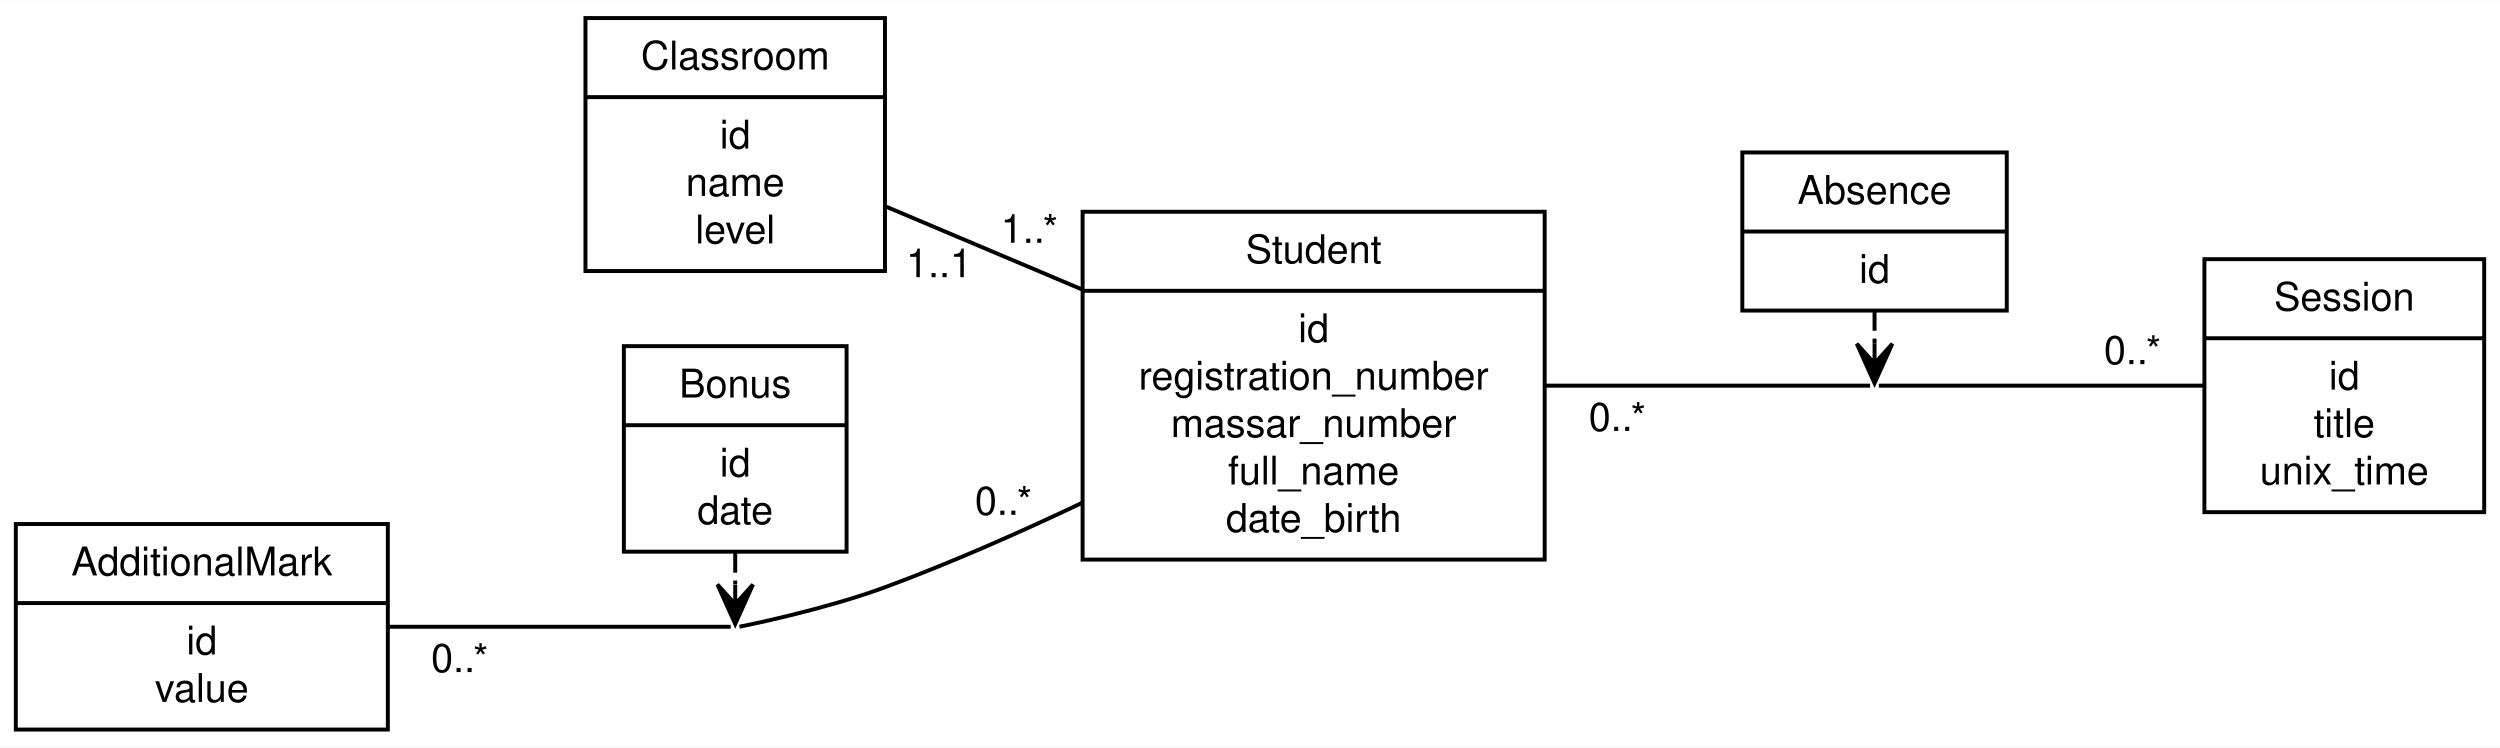
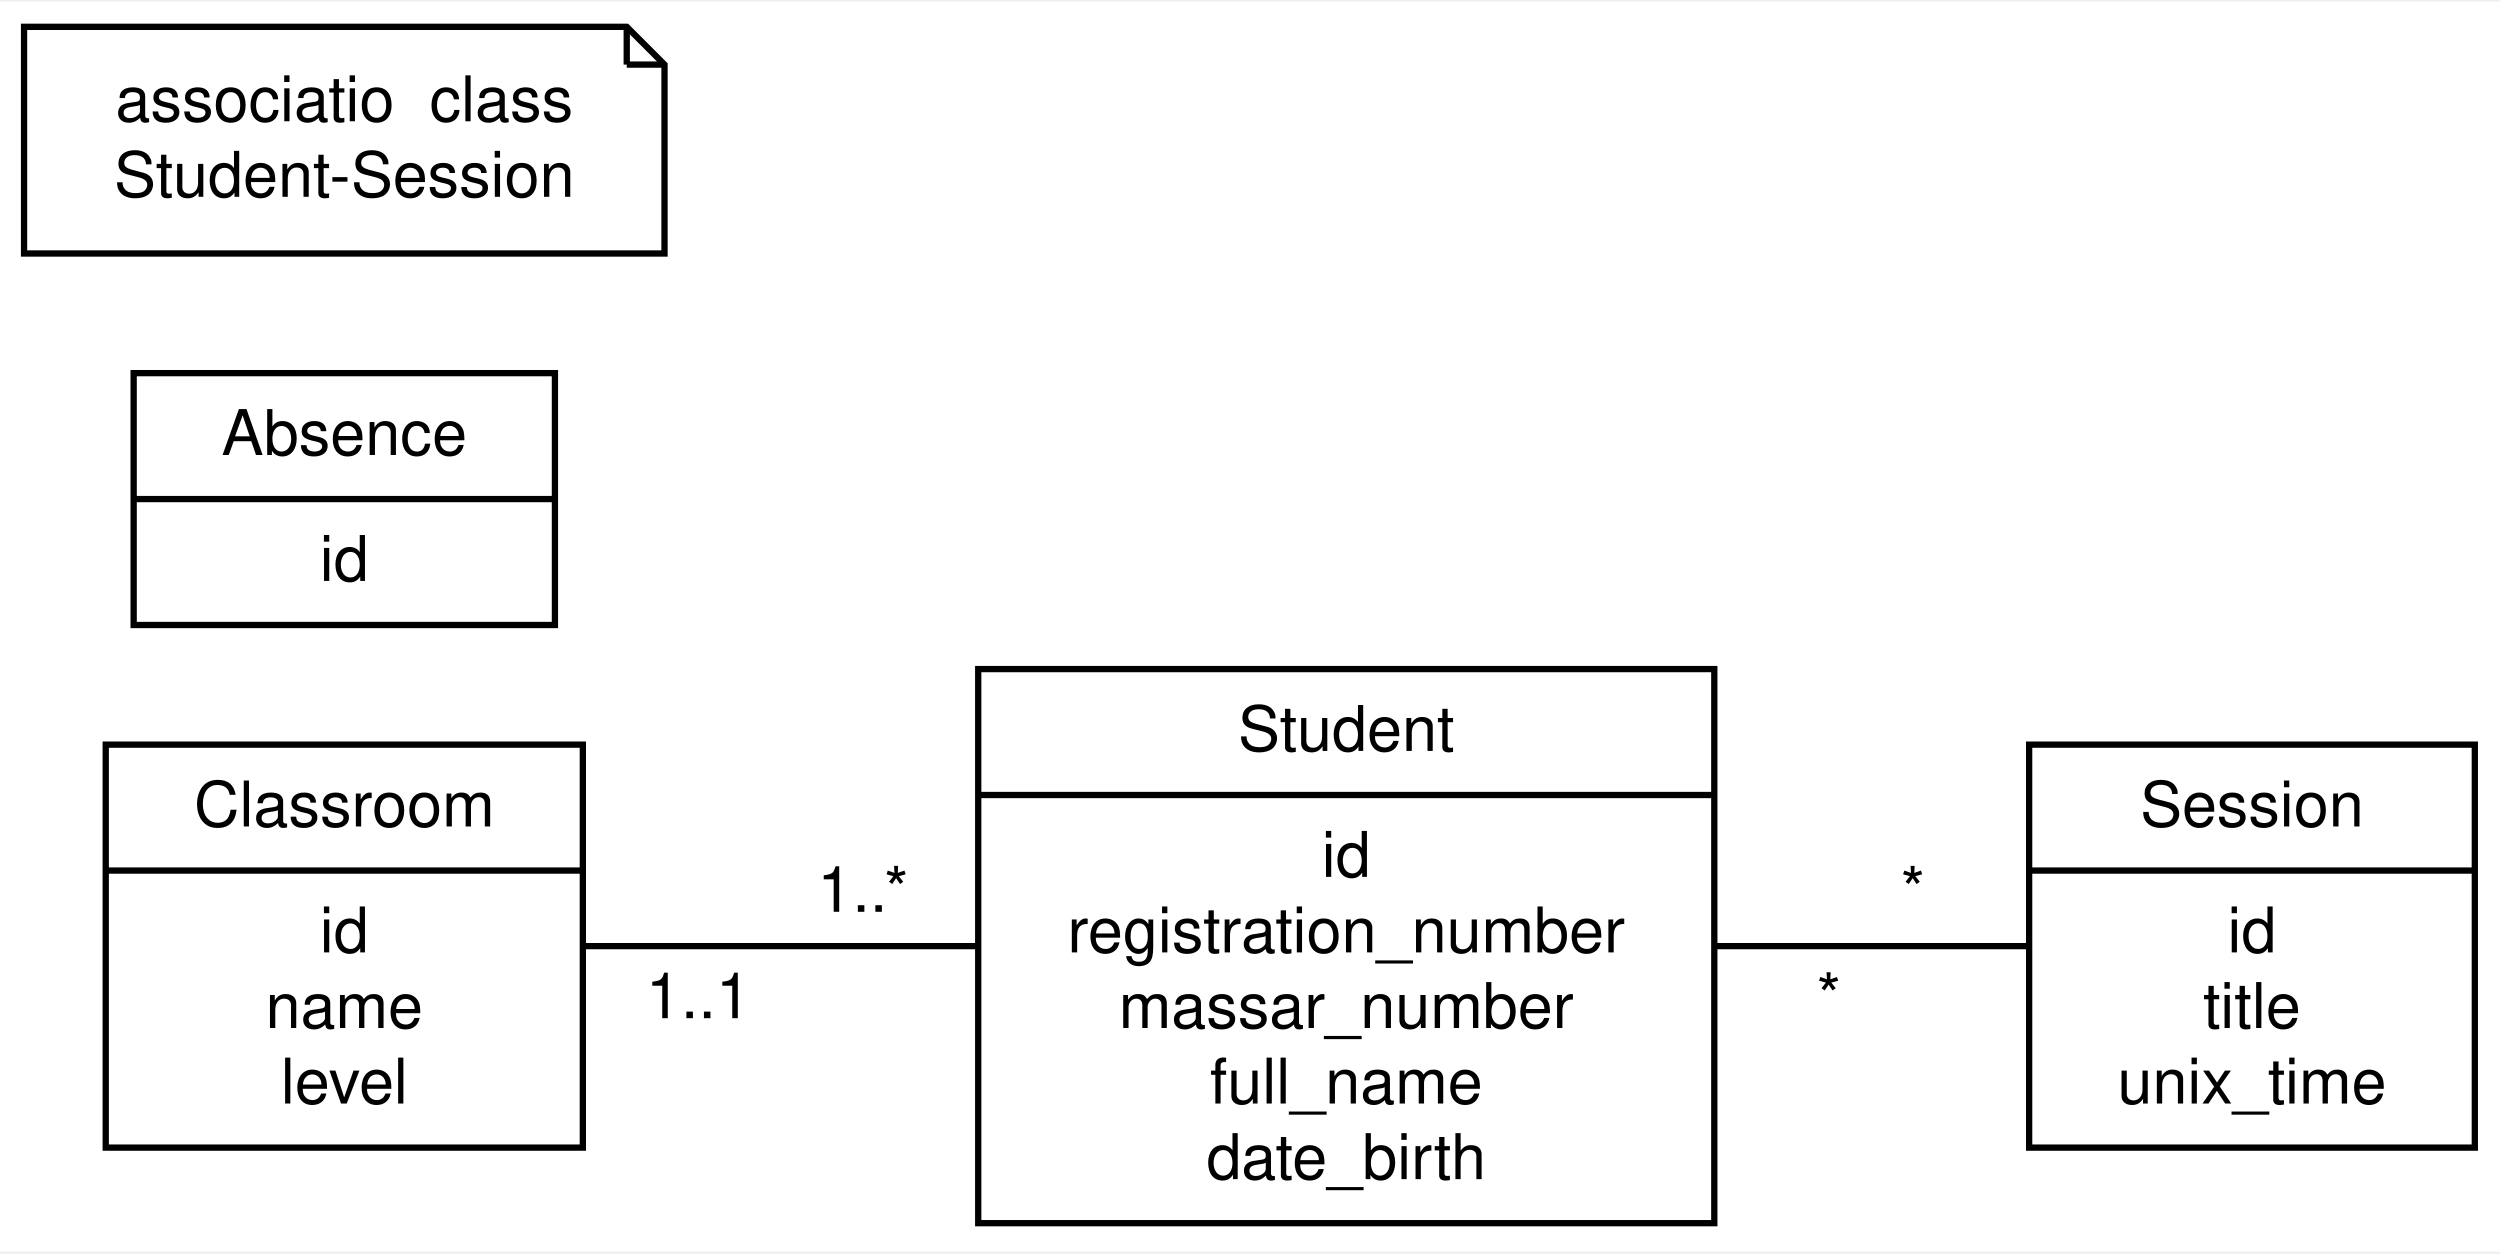
- <svg xmlns="http://www.w3.org/2000/svg" width="632pt" height="189pt" viewBox="0.00 0.00 632.48 189.00">
-   <g id="graph0" class="graph" transform="scale(1 1) rotate(0) translate(4 185)">
-     <polygon fill="white" stroke="none" points="-4,4 -4,-185 628.479,-185 628.479,4 -4,4" />
+ <svg xmlns="http://www.w3.org/2000/svg" width="397pt" height="199pt" viewBox="0.00 0.00 397.04 198.50">
+   <g id="graph0" class="graph" transform="scale(1 1) rotate(0) translate(4 194.5)">
+     <polygon fill="#ffffff" stroke="transparent" points="-4,4 -4,-194.5 393.041,-194.5 393.041,4 -4,4" />
    <g id="node1" class="node">
-       <polygon fill="none" stroke="black" points="144.117,-116.5 144.117,-180.5 219.89,-180.5 219.89,-116.5 144.117,-116.5" />
-       <text text-anchor="middle" x="182.003" y="-167.5" font-family="Helvetica,sans-Serif" font-size="10.00">Classroom</text>
-       <polyline fill="none" stroke="black" points="144.117,-160.5 219.89,-160.5 " />
-       <text text-anchor="middle" x="182.003" y="-147.5" font-family="Helvetica,sans-Serif" font-size="10.00">id</text>
-       <text text-anchor="middle" x="182.003" y="-135.5" font-family="Helvetica,sans-Serif" font-size="10.00">name</text>
-       <text text-anchor="middle" x="182.003" y="-123.5" font-family="Helvetica,sans-Serif" font-size="10.00">level</text>
+       <polygon fill="none" stroke="#000000" points="12.792,-12.5 12.792,-76.5 88.565,-76.5 88.565,-12.5 12.792,-12.5" />
+       <text text-anchor="middle" x="50.678" y="-63.5" font-family="Helvetica,sans-Serif" font-size="10.00" fill="#000000">Classroom</text>
+       <polyline fill="none" stroke="#000000" points="12.792,-56.5 88.565,-56.5 " />
+       <text text-anchor="middle" x="50.678" y="-43.5" font-family="Helvetica,sans-Serif" font-size="10.00" fill="#000000">id</text>
+       <text text-anchor="middle" x="50.678" y="-31.5" font-family="Helvetica,sans-Serif" font-size="10.00" fill="#000000">name</text>
+       <text text-anchor="middle" x="50.678" y="-19.5" font-family="Helvetica,sans-Serif" font-size="10.00" fill="#000000">level</text>
    </g>
    <g id="node2" class="node">
-       <polygon fill="none" stroke="black" points="269.89,-43.5 269.89,-131.5 386.792,-131.5 386.792,-43.5 269.89,-43.5" />
-       <text text-anchor="middle" x="328.341" y="-118.5" font-family="Helvetica,sans-Serif" font-size="10.00">Student</text>
-       <polyline fill="none" stroke="black" points="269.89,-111.5 386.792,-111.5 " />
-       <text text-anchor="middle" x="328.341" y="-98.5" font-family="Helvetica,sans-Serif" font-size="10.00">id</text>
-       <text text-anchor="middle" x="328.341" y="-86.5" font-family="Helvetica,sans-Serif" font-size="10.00">registration_number</text>
-       <text text-anchor="middle" x="328.341" y="-74.5" font-family="Helvetica,sans-Serif" font-size="10.00">massar_number</text>
-       <text text-anchor="middle" x="328.341" y="-62.5" font-family="Helvetica,sans-Serif" font-size="10.00">full_name</text>
-       <text text-anchor="middle" x="328.341" y="-50.5" font-family="Helvetica,sans-Serif" font-size="10.00">date_birth</text>
+       <polygon fill="none" stroke="#000000" points="151.357,-.5 151.357,-88.5 268.259,-88.5 268.259,-.5 151.357,-.5" />
+       <text text-anchor="middle" x="209.808" y="-75.5" font-family="Helvetica,sans-Serif" font-size="10.00" fill="#000000">Student</text>
+       <polyline fill="none" stroke="#000000" points="151.357,-68.5 268.259,-68.5 " />
+       <text text-anchor="middle" x="209.808" y="-55.5" font-family="Helvetica,sans-Serif" font-size="10.00" fill="#000000">id</text>
+       <text text-anchor="middle" x="209.808" y="-43.5" font-family="Helvetica,sans-Serif" font-size="10.00" fill="#000000">registration_number</text>
+       <text text-anchor="middle" x="209.808" y="-31.5" font-family="Helvetica,sans-Serif" font-size="10.00" fill="#000000">massar_number</text>
+       <text text-anchor="middle" x="209.808" y="-19.5" font-family="Helvetica,sans-Serif" font-size="10.00" fill="#000000">full_name</text>
+       <text text-anchor="middle" x="209.808" y="-7.5" font-family="Helvetica,sans-Serif" font-size="10.00" fill="#000000">date_birth</text>
    </g>
    <g id="edge1" class="edge">
-       <path fill="none" stroke="black" d="M220.174,-132.791C235.293,-126.402 253.115,-118.87 269.84,-111.801" />
-       <text text-anchor="middle" x="256.434" y="-123.643" font-family="Helvetica,sans-Serif" font-size="10.00">1..*</text>
-       <text text-anchor="middle" x="233.58" y="-114.949" font-family="Helvetica,sans-Serif" font-size="10.00">1..1</text>
+       <path fill="none" stroke="#000000" d="M88.794,-44.5C107.459,-44.5 130.347,-44.5 151.175,-44.5" />
+       <text text-anchor="middle" x="133.048" y="-49.952" font-family="Helvetica,sans-Serif" font-size="10.00" fill="#000000">1..*</text>
+       <text text-anchor="middle" x="106.92" y="-33.048" font-family="Helvetica,sans-Serif" font-size="10.00" fill="#000000">1..1</text>
+     </g>
+     <g id="node3" class="node">
+       <polygon fill="none" stroke="#000000" points="318.259,-12.5 318.259,-76.5 389.041,-76.5 389.041,-12.5 318.259,-12.5" />
+       <text text-anchor="middle" x="353.65" y="-63.5" font-family="Helvetica,sans-Serif" font-size="10.00" fill="#000000">Session</text>
+       <polyline fill="none" stroke="#000000" points="318.259,-56.5 389.041,-56.5 " />
+       <text text-anchor="middle" x="353.65" y="-43.5" font-family="Helvetica,sans-Serif" font-size="10.00" fill="#000000">id</text>
+       <text text-anchor="middle" x="353.65" y="-31.5" font-family="Helvetica,sans-Serif" font-size="10.00" fill="#000000">title</text>
+       <text text-anchor="middle" x="353.65" y="-19.5" font-family="Helvetica,sans-Serif" font-size="10.00" fill="#000000">unix_time</text>
    </g>
    <g id="edge2" class="edge">
-       <path fill="none" stroke="black" d="M387.053,-87.5C424.387,-87.5 466.521,-87.5 469.118,-87.5" />
-       <text text-anchor="middle" x="405.179" y="-76.048" font-family="Helvetica,sans-Serif" font-size="10.00">0..*</text>
-     </g>
-     <g id="node3" class="node">
-       <polygon fill="none" stroke="black" points="553.697,-55.5 553.697,-119.5 624.479,-119.5 624.479,-55.5 553.697,-55.5" />
-       <text text-anchor="middle" x="589.088" y="-106.5" font-family="Helvetica,sans-Serif" font-size="10.00">Session</text>
-       <polyline fill="none" stroke="black" points="553.697,-99.5 624.479,-99.5 " />
-       <text text-anchor="middle" x="589.088" y="-86.5" font-family="Helvetica,sans-Serif" font-size="10.00">id</text>
-       <text text-anchor="middle" x="589.088" y="-74.5" font-family="Helvetica,sans-Serif" font-size="10.00">title</text>
-       <text text-anchor="middle" x="589.088" y="-62.5" font-family="Helvetica,sans-Serif" font-size="10.00">unix_time</text>
+       <path fill="none" stroke="#000000" d="M268.314,-44.5C285.115,-44.5 302.928,-44.5 317.909,-44.5" />
+       <text text-anchor="middle" x="299.783" y="-49.952" font-family="Helvetica,sans-Serif" font-size="10.00" fill="#000000">*</text>
+       <text text-anchor="middle" x="286.44" y="-33.048" font-family="Helvetica,sans-Serif" font-size="10.00" fill="#000000">*</text>
    </g>
    <g id="node4" class="node">
-       <polygon fill="none" stroke="black" points="436.792,-106.5 436.792,-146.5 503.697,-146.5 503.697,-106.5 436.792,-106.5" />
-       <text text-anchor="middle" x="470.244" y="-133.5" font-family="Helvetica,sans-Serif" font-size="10.00">Absence</text>
-       <polyline fill="none" stroke="black" points="436.792,-126.5 503.697,-126.5 " />
-       <text text-anchor="middle" x="470.244" y="-113.5" font-family="Helvetica,sans-Serif" font-size="10.00">id</text>
+       <polygon fill="none" stroke="#000000" points="17.226,-95.5 17.226,-135.5 84.131,-135.5 84.131,-95.5 17.226,-95.5" />
+       <text text-anchor="middle" x="50.678" y="-122.5" font-family="Helvetica,sans-Serif" font-size="10.00" fill="#000000">Absence</text>
+       <polyline fill="none" stroke="#000000" points="17.226,-115.5 84.131,-115.5 " />
+       <text text-anchor="middle" x="50.678" y="-102.5" font-family="Helvetica,sans-Serif" font-size="10.00" fill="#000000">id</text>
    </g>
-     <g id="edge4" class="edge">
-       <path fill="none" stroke="black" stroke-dasharray="5,2" d="M470.244,-106.405C470.244,-103.642 470.244,-100.878 470.244,-98.115" />
-       <polygon fill="black" stroke="black" points="470.244,-88.109 474.745,-98.109 470.245,-93.109 470.245,-98.109 470.245,-98.109 470.245,-98.109 470.245,-93.109 465.745,-98.109 470.244,-88.109 470.244,-88.109" />
-     </g>
-     <g id="edge3" class="edge">
-       <path fill="none" stroke="black" d="M471.329,-87.5C473.575,-87.5 520.015,-87.5 553.638,-87.5" />
-       <text text-anchor="middle" x="535.512" y="-92.952" font-family="Helvetica,sans-Serif" font-size="10.00">0..*</text>
-     </g>
-     <g id="node6" class="node">
-       <polygon fill="none" stroke="black" points="-1.42109e-14,-0.5 -1.42109e-14,-52.5 94.117,-52.5 94.117,-0.5 -1.42109e-14,-0.5" />
-       <text text-anchor="middle" x="47.059" y="-39.5" font-family="Helvetica,sans-Serif" font-size="10.00">AdditionalMark</text>
-       <polyline fill="none" stroke="black" points="-1.42109e-14,-32.5 94.117,-32.5 " />
-       <text text-anchor="middle" x="47.059" y="-19.5" font-family="Helvetica,sans-Serif" font-size="10.00">id</text>
-       <text text-anchor="middle" x="47.059" y="-7.5" font-family="Helvetica,sans-Serif" font-size="10.00">value</text>
-     </g>
-     <g id="edge5" class="edge">
-       <path fill="none" stroke="black" d="M94.183,-26.5C131.381,-26.5 177.987,-26.5 180.863,-26.5" />
-       <text text-anchor="middle" x="112.309" y="-15.048" font-family="Helvetica,sans-Serif" font-size="10.00">0..*</text>
-     </g>
-     <g id="node7" class="node">
-       <polygon fill="none" stroke="black" points="153.83,-45.5 153.83,-97.5 210.176,-97.5 210.176,-45.5 153.83,-45.5" />
-       <text text-anchor="middle" x="182.003" y="-84.5" font-family="Helvetica,sans-Serif" font-size="10.00">Bonus</text>
-       <polyline fill="none" stroke="black" points="153.83,-77.5 210.176,-77.5 " />
-       <text text-anchor="middle" x="182.003" y="-64.5" font-family="Helvetica,sans-Serif" font-size="10.00">id</text>
-       <text text-anchor="middle" x="182.003" y="-52.5" font-family="Helvetica,sans-Serif" font-size="10.00">date</text>
-     </g>
-     <g id="edge7" class="edge">
-       <path fill="none" stroke="black" stroke-dasharray="5,2" d="M182.003,-45.199C182.003,-42.574 182.003,-39.95 182.003,-37.326" />
-       <polygon fill="black" stroke="black" points="182.003,-27.203 186.504,-37.203 182.004,-32.203 182.004,-37.203 182.004,-37.203 182.004,-37.203 182.004,-32.203 177.504,-37.203 182.003,-27.203 182.003,-27.203" />
-     </g>
-     <g id="edge6" class="edge">
-       <path fill="none" stroke="black" d="M183.064,-26.512C184.308,-26.759 204.455,-30.797 219.89,-36.5 236.451,-42.619 253.935,-50.34 269.879,-57.91" />
-       <text text-anchor="middle" x="249.879" y="-54.832" font-family="Helvetica,sans-Serif" font-size="10.00">0..*</text>
+     <g id="node5" class="node">
+       <polygon fill="none" stroke="#000000" points="95.536,-190.5 -.179,-190.5 -.179,-154.5 101.536,-154.5 101.536,-184.5 95.536,-190.5" />
+       <polyline fill="none" stroke="#000000" points="95.536,-190.5 95.536,-184.5 " />
+       <polyline fill="none" stroke="#000000" points="101.536,-184.5 95.536,-184.5 " />
+       <text text-anchor="middle" x="50.678" y="-175.5" font-family="Helvetica,sans-Serif" font-size="10.00" fill="#000000">associatio  class</text>
+       <text text-anchor="middle" x="50.678" y="-163.5" font-family="Helvetica,sans-Serif" font-size="10.00" fill="#000000">Student-Session</text>
    </g>
  </g>
</svg>
